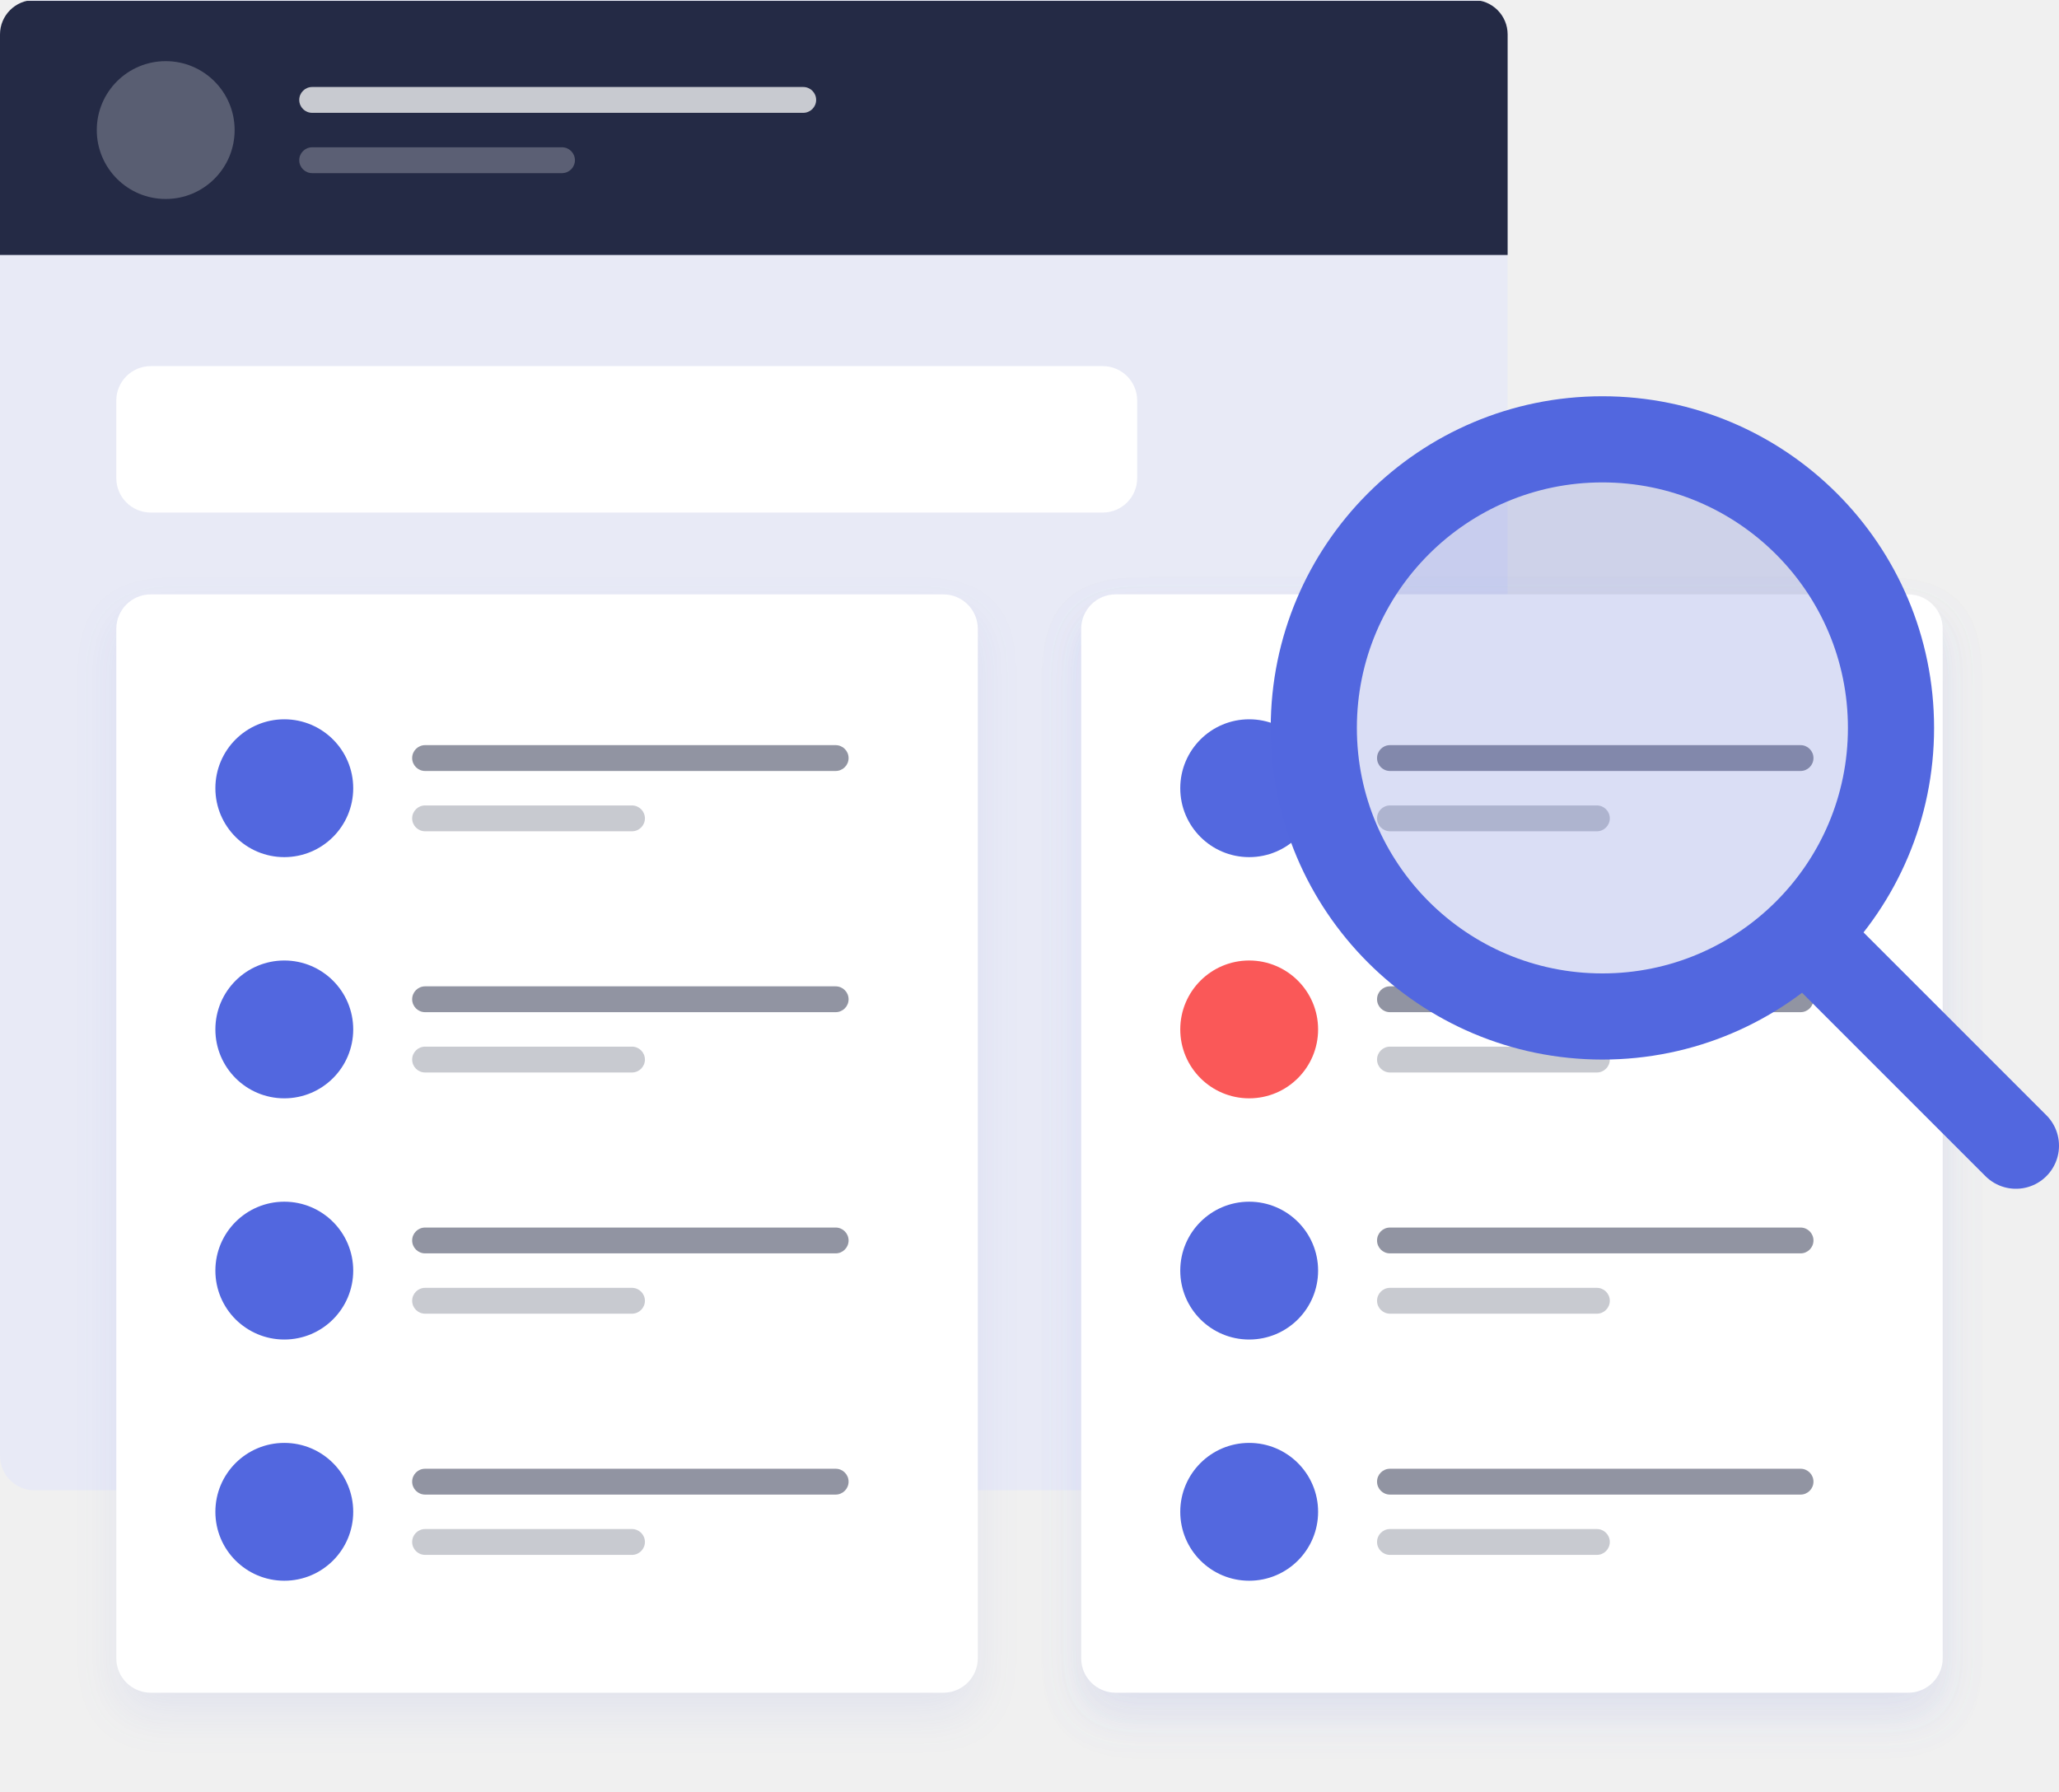
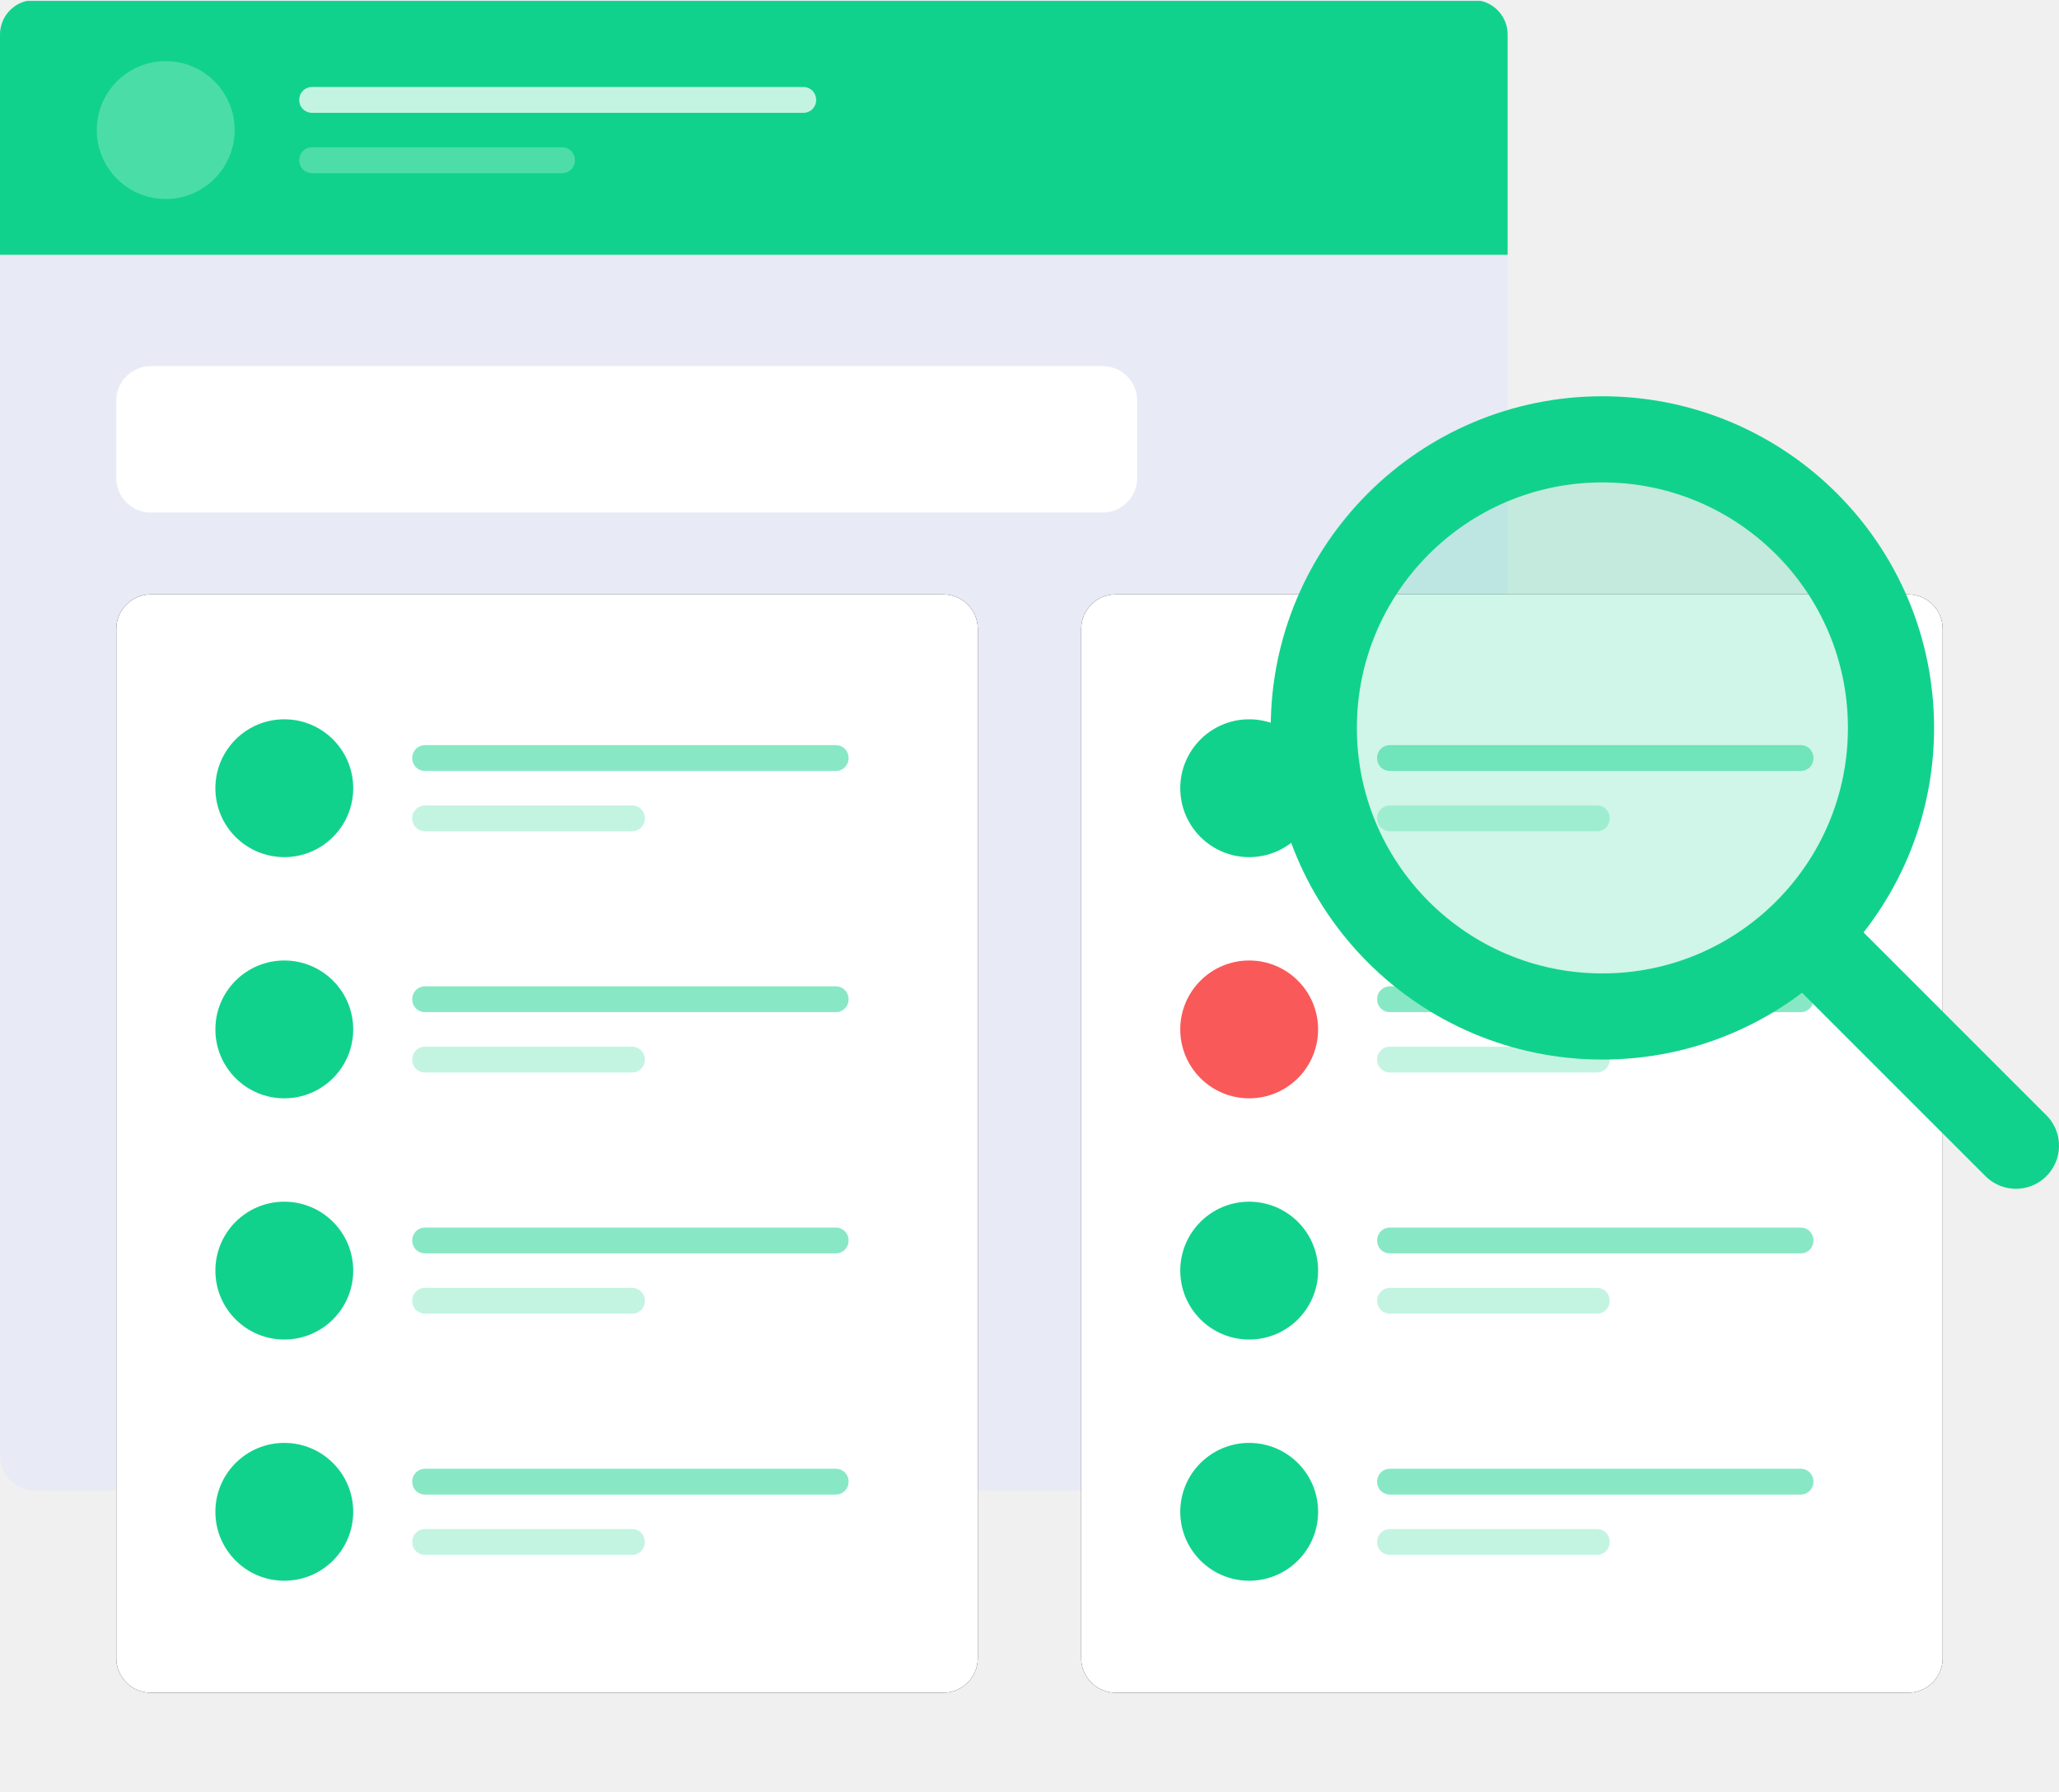
- <svg xmlns="http://www.w3.org/2000/svg" xmlns:xlink="http://www.w3.org/1999/xlink" width="478" height="416">
-   <defs>
-     <rect id="a" width="350" height="346" rx="8" />
-     <rect id="d" width="200" height="255" rx="8" />
-     <filter id="c" width="117.5%" height="113.7%" x="-8.8%" y="-4.9%" filterUnits="objectBoundingBox">
-       <feOffset dy="5" in="SourceAlpha" result="shadowOffsetOuter1" />
-       <feGaussianBlur in="shadowOffsetOuter1" result="shadowBlurOuter1" stdDeviation="5" />
-       <feColorMatrix in="shadowBlurOuter1" values="0 0 0 0 0.285 0 0 0 0 0.364 0 0 0 0 0.811 0 0 0 0.083 0" />
-     </filter>
-     <filter id="e" width="139.5%" height="131%" x="-19.8%" y="-13.5%" filterUnits="objectBoundingBox">
-       <feOffset dy="5" in="SourceAlpha" result="shadowOffsetOuter1" />
-       <feGaussianBlur in="shadowOffsetOuter1" result="shadowBlurOuter1" stdDeviation="5" />
-       <feColorMatrix in="shadowBlurOuter1" result="shadowMatrixOuter1" values="0 0 0 0 0.285 0 0 0 0 0.364 0 0 0 0 0.811 0 0 0 0.083 0" />
-       <feMerge>
-         <feMergeNode in="shadowMatrixOuter1" />
-         <feMergeNode in="SourceGraphic" />
-       </feMerge>
-     </filter>
-     <rect id="g" width="200" height="255" rx="8" />
-     <filter id="f" width="117.5%" height="113.7%" x="-8.8%" y="-4.9%" filterUnits="objectBoundingBox">
-       <feOffset dy="5" in="SourceAlpha" result="shadowOffsetOuter1" />
-       <feGaussianBlur in="shadowOffsetOuter1" result="shadowBlurOuter1" stdDeviation="5" />
-       <feColorMatrix in="shadowBlurOuter1" values="0 0 0 0 0.285 0 0 0 0 0.364 0 0 0 0 0.811 0 0 0 0.083 0" />
-     </filter>
-   </defs>
-   <g fill="none" fill-rule="evenodd">
-     <mask id="b" fill="#fff">
-       <use xlink:href="#a" />
+ <svg xmlns="http://www.w3.org/2000/svg" version="1.1" id="Layer_1" x="0px" y="0px" viewBox="0 0 478 416" style="enable-background:new 0 0 478 416;" xml:space="preserve">
+   <style type="text/css">
+ 	.st0{fill:#E8EAF6;}
+ 	.st1{filter:url(#Adobe_OpacityMaskFilter);}
+ 	.st2{fill-rule:evenodd;clip-rule:evenodd;fill:#FFFFFF;}
+ 	.st3{mask:url(#b_00000134929325750074315320000005502707292602914975_);}
+ 	.st4{fill-rule:evenodd;clip-rule:evenodd;fill:#11D28C;}
+ 	.st5{opacity:0.245;fill-rule:evenodd;clip-rule:evenodd;fill:#FFFFFF;enable-background:new    ;}
+ 	.st6{opacity:0.75;fill-rule:evenodd;clip-rule:evenodd;fill:#FFFFFF;enable-background:new    ;}
+ 	.st7{opacity:0.25;fill-rule:evenodd;clip-rule:evenodd;fill:#FFFFFF;enable-background:new    ;}
+ 	.st8{fill-rule:evenodd;clip-rule:evenodd;}
+ 	.st9{opacity:0.5;fill-rule:evenodd;clip-rule:evenodd;fill:#11D28C;enable-background:new    ;}
+ 	.st10{opacity:0.25;fill-rule:evenodd;clip-rule:evenodd;fill:#11D28C;enable-background:new    ;}
+ 	.st11{fill-rule:evenodd;clip-rule:evenodd;fill:#FA5959;}
+ 	.st12{fill-rule:evenodd;clip-rule:evenodd;fill:#11D28C;fill-opacity:0.2;stroke:#11D28C;stroke-width:20;}
+ 	.st13{fill:none;stroke:#11D28C;stroke-width:20;stroke-linecap:round;stroke-linejoin:round;}
+ </style>
+   <g>
+     <g>
+       <path id="a_00000121239887923293998130000017100799167885188799_" class="st0" d="M8,0h334c4.4,0,8,3.6,8,8v330c0,4.4-3.6,8-8,8H8    c-4.4,0-8-3.6-8-8V8C0,3.6,3.6,0,8,0z" />
+     </g>
+     <defs>
+       <filter id="Adobe_OpacityMaskFilter" filterUnits="userSpaceOnUse" x="-3.5" y="0.2" width="547" height="59">
+         <feColorMatrix type="matrix" values="1 0 0 0 0  0 1 0 0 0  0 0 1 0 0  0 0 0 1 0" />
+       </filter>
+     </defs>
+     <mask maskUnits="userSpaceOnUse" x="-3.5" y="0.2" width="547" height="59" id="b_00000134929325750074315320000005502707292602914975_">
+       <g class="st1">
+         <path id="a_00000171702909109588688620000003335887581771864201_" class="st2" d="M8,0h334c4.4,0,8,3.6,8,8v330c0,4.4-3.6,8-8,8     H8c-4.4,0-8-3.6-8-8V8C0,3.6,3.6,0,8,0z" />
+       </g>
    </mask>
-     <use fill="#E8EAF6" fill-rule="nonzero" xlink:href="#a" />
-     <g mask="url(#b)">
-       <path fill="#242A45" d="M-3.53.197h547v59h-547z" />
-       <g transform="translate(22.47 14.197)" fill="#FFF">
-         <circle cx="16" cy="16" r="16" opacity=".245" />
+     <g class="st3">
+       <path class="st4" d="M-3.5,0.2h547v59h-547L-3.5,0.2z" />
+       <g transform="translate(22.47 14.197)">
+         <circle class="st5" cx="16" cy="16" r="16" />
        <g transform="translate(47 6)">
-           <rect width="120" height="6" opacity=".75" rx="3" />
-           <rect width="64" height="6" y="14" opacity=".25" rx="3" />
+           <path class="st6" d="M3,0h114c1.7,0,3,1.3,3,3l0,0c0,1.7-1.3,3-3,3H3C1.3,6,0,4.7,0,3l0,0C0,1.3,1.3,0,3,0z" />
+           <path class="st7" d="M3,14h58c1.7,0,3,1.3,3,3l0,0c0,1.7-1.3,3-3,3H3c-1.7,0-3-1.3-3-3l0,0C0,15.3,1.3,14,3,14z" />
        </g>
      </g>
    </g>
    <g transform="translate(27 138)">
-       <use fill="#000" filter="url(#c)" xlink:href="#d" />
-       <use fill="#FFF" xlink:href="#d" />
+       <g>
+         <path id="d" class="st8" d="M8,0h184c4.4,0,8,3.6,8,8v239c0,4.4-3.6,8-8,8H8c-4.4,0-8-3.6-8-8V8C0,3.6,3.6,0,8,0z" />
+       </g>
+       <g>
+         <path id="d_00000093879645053965131010000017691548279187787678_" class="st2" d="M8,0h184c4.4,0,8,3.6,8,8v239c0,4.4-3.6,8-8,8     H8c-4.4,0-8-3.6-8-8V8C0,3.6,3.6,0,8,0z" />
+       </g>
      <g transform="translate(23 29)">
-         <rect width="101.317" height="6" x="45.683" y="6" fill="#242A45" opacity=".5" rx="3" />
-         <circle cx="16" cy="16" r="16" fill="#5267DF" />
-         <rect width="54.036" height="6" x="45.683" y="20" fill="#242A45" opacity=".25" rx="3" />
+         <path class="st9" d="M48.7,6H144c1.7,0,3,1.3,3,3l0,0c0,1.7-1.3,3-3,3H48.7c-1.7,0-3-1.3-3-3l0,0C45.7,7.3,47,6,48.7,6z" />
+         <circle class="st4" cx="16" cy="16" r="16" />
+         <path class="st10" d="M48.7,20h48c1.7,0,3,1.3,3,3l0,0c0,1.7-1.3,3-3,3h-48c-1.7,0-3-1.3-3-3l0,0C45.7,21.3,47,20,48.7,20z" />
        <g transform="translate(0 56)">
-           <circle cx="16" cy="16" r="16" fill="#5267DF" />
-           <rect width="101.317" height="6" x="45.683" y="6" fill="#242A45" opacity=".5" rx="3" />
-           <rect width="54.036" height="6" x="45.683" y="20" fill="#242A45" opacity=".25" rx="3" />
+           <circle class="st4" cx="16" cy="16" r="16" />
+           <path class="st9" d="M48.7,6H144c1.7,0,3,1.3,3,3l0,0c0,1.7-1.3,3-3,3H48.7c-1.7,0-3-1.3-3-3l0,0C45.7,7.3,47,6,48.7,6z" />
+           <path class="st10" d="M48.7,20h48c1.7,0,3,1.3,3,3l0,0c0,1.7-1.3,3-3,3h-48c-1.7,0-3-1.3-3-3l0,0C45.7,21.3,47,20,48.7,20z" />
        </g>
        <g transform="translate(0 112)">
-           <circle cx="16" cy="16" r="16" fill="#5267DF" />
-           <rect width="101.317" height="6" x="45.683" y="6" fill="#242A45" opacity=".5" rx="3" />
-           <rect width="54.036" height="6" x="45.683" y="20" fill="#242A45" opacity=".25" rx="3" />
+           <circle class="st4" cx="16" cy="16" r="16" />
+           <path class="st9" d="M48.7,6H144c1.7,0,3,1.3,3,3l0,0c0,1.7-1.3,3-3,3H48.7c-1.7,0-3-1.3-3-3l0,0C45.7,7.3,47,6,48.7,6z" />
+           <path class="st10" d="M48.7,20h48c1.7,0,3,1.3,3,3l0,0c0,1.7-1.3,3-3,3h-48c-1.7,0-3-1.3-3-3l0,0C45.7,21.3,47,20,48.7,20z" />
        </g>
        <g transform="translate(0 168)">
-           <circle cx="16" cy="16" r="16" fill="#5267DF" />
-           <rect width="101.317" height="6" x="45.683" y="6" fill="#242A45" opacity=".5" rx="3" />
-           <rect width="54.036" height="6" x="45.683" y="20" fill="#242A45" opacity=".25" rx="3" />
+           <circle class="st4" cx="16" cy="16" r="16" />
+           <path class="st9" d="M48.7,6H144c1.7,0,3,1.3,3,3l0,0c0,1.7-1.3,3-3,3H48.7c-1.7,0-3-1.3-3-3l0,0C45.7,7.3,47,6,48.7,6z" />
+           <path class="st10" d="M48.7,20h48c1.7,0,3,1.3,3,3l0,0c0,1.7-1.3,3-3,3h-48c-1.7,0-3-1.3-3-3l0,0C45.7,21.3,47,20,48.7,20z" />
        </g>
      </g>
    </g>
-     <g filter="url(#e)" transform="translate(251 138)">
-       <use fill="#000" filter="url(#f)" xlink:href="#g" />
-       <use fill="#FFF" xlink:href="#g" />
+     <g transform="translate(251 138)">
+       <g>
+         <path id="g" class="st8" d="M8,0h184c4.4,0,8,3.6,8,8v239c0,4.4-3.6,8-8,8H8c-4.4,0-8-3.6-8-8V8C0,3.6,3.6,0,8,0z" />
+       </g>
+       <g>
+         <path id="g_00000065073032752987606000000015129701215594767542_" class="st2" d="M8,0h184c4.4,0,8,3.6,8,8v239c0,4.4-3.6,8-8,8     H8c-4.4,0-8-3.6-8-8V8C0,3.6,3.6,0,8,0z" />
+       </g>
      <g transform="translate(23 29)">
-         <rect width="101.317" height="6" x="45.683" y="6" fill="#242A45" opacity=".5" rx="3" />
-         <circle cx="16" cy="16" r="16" fill="#5267DF" />
-         <rect width="54.036" height="6" x="45.683" y="20" fill="#242A45" opacity=".25" rx="3" />
+         <path class="st9" d="M48.7,6H144c1.7,0,3,1.3,3,3l0,0c0,1.7-1.3,3-3,3H48.7c-1.7,0-3-1.3-3-3l0,0C45.7,7.3,47,6,48.7,6z" />
+         <circle class="st4" cx="16" cy="16" r="16" />
+         <path class="st10" d="M48.7,20h48c1.7,0,3,1.3,3,3l0,0c0,1.7-1.3,3-3,3h-48c-1.7,0-3-1.3-3-3l0,0C45.7,21.3,47,20,48.7,20z" />
        <g transform="translate(0 56)">
-           <circle cx="16" cy="16" r="16" fill="#FA5959" />
-           <rect width="101.317" height="6" x="45.683" y="6" fill="#242A45" opacity=".5" rx="3" />
-           <rect width="54.036" height="6" x="45.683" y="20" fill="#242A45" opacity=".25" rx="3" />
+           <circle class="st11" cx="16" cy="16" r="16" />
+           <path class="st9" d="M48.7,6H144c1.7,0,3,1.3,3,3l0,0c0,1.7-1.3,3-3,3H48.7c-1.7,0-3-1.3-3-3l0,0C45.7,7.3,47,6,48.7,6z" />
+           <path class="st10" d="M48.7,20h48c1.7,0,3,1.3,3,3l0,0c0,1.7-1.3,3-3,3h-48c-1.7,0-3-1.3-3-3l0,0C45.7,21.3,47,20,48.7,20z" />
        </g>
        <g transform="translate(0 112)">
-           <circle cx="16" cy="16" r="16" fill="#5267DF" />
-           <rect width="101.317" height="6" x="45.683" y="6" fill="#242A45" opacity=".5" rx="3" />
-           <rect width="54.036" height="6" x="45.683" y="20" fill="#242A45" opacity=".25" rx="3" />
+           <circle class="st4" cx="16" cy="16" r="16" />
+           <path class="st9" d="M48.7,6H144c1.7,0,3,1.3,3,3l0,0c0,1.7-1.3,3-3,3H48.7c-1.7,0-3-1.3-3-3l0,0C45.7,7.3,47,6,48.7,6z" />
+           <path class="st10" d="M48.7,20h48c1.7,0,3,1.3,3,3l0,0c0,1.7-1.3,3-3,3h-48c-1.7,0-3-1.3-3-3l0,0C45.7,21.3,47,20,48.7,20z" />
        </g>
        <g transform="translate(0 168)">
-           <circle cx="16" cy="16" r="16" fill="#5267DF" />
-           <rect width="101.317" height="6" x="45.683" y="6" fill="#242A45" opacity=".5" rx="3" />
-           <rect width="54.036" height="6" x="45.683" y="20" fill="#242A45" opacity=".25" rx="3" />
+           <circle class="st4" cx="16" cy="16" r="16" />
+           <path class="st9" d="M48.7,6H144c1.7,0,3,1.3,3,3l0,0c0,1.7-1.3,3-3,3H48.7c-1.7,0-3-1.3-3-3l0,0C45.7,7.3,47,6,48.7,6z" />
+           <path class="st10" d="M48.7,20h48c1.7,0,3,1.3,3,3l0,0c0,1.7-1.3,3-3,3h-48c-1.7,0-3-1.3-3-3l0,0C45.7,21.3,47,20,48.7,20z" />
        </g>
      </g>
    </g>
-     <rect width="237" height="34" x="27" y="85" fill="#FFF" rx="8" />
-     <g stroke="#5267DF" stroke-width="20" transform="translate(305 102)">
-       <circle cx="67" cy="67" r="67" fill="#495DCF" fill-opacity=".2" />
-       <path stroke-linecap="round" stroke-linejoin="round" d="M114 115l49 49" />
+     <path class="st2" d="M35,85h221c4.4,0,8,3.6,8,8v18c0,4.4-3.6,8-8,8H35c-4.4,0-8-3.6-8-8V93C27,88.6,30.6,85,35,85z" />
+     <g transform="translate(305 102)">
+       <circle class="st12" cx="67" cy="67" r="67" />
+       <path class="st13" d="M114,115l49,49" />
    </g>
  </g>
</svg>
